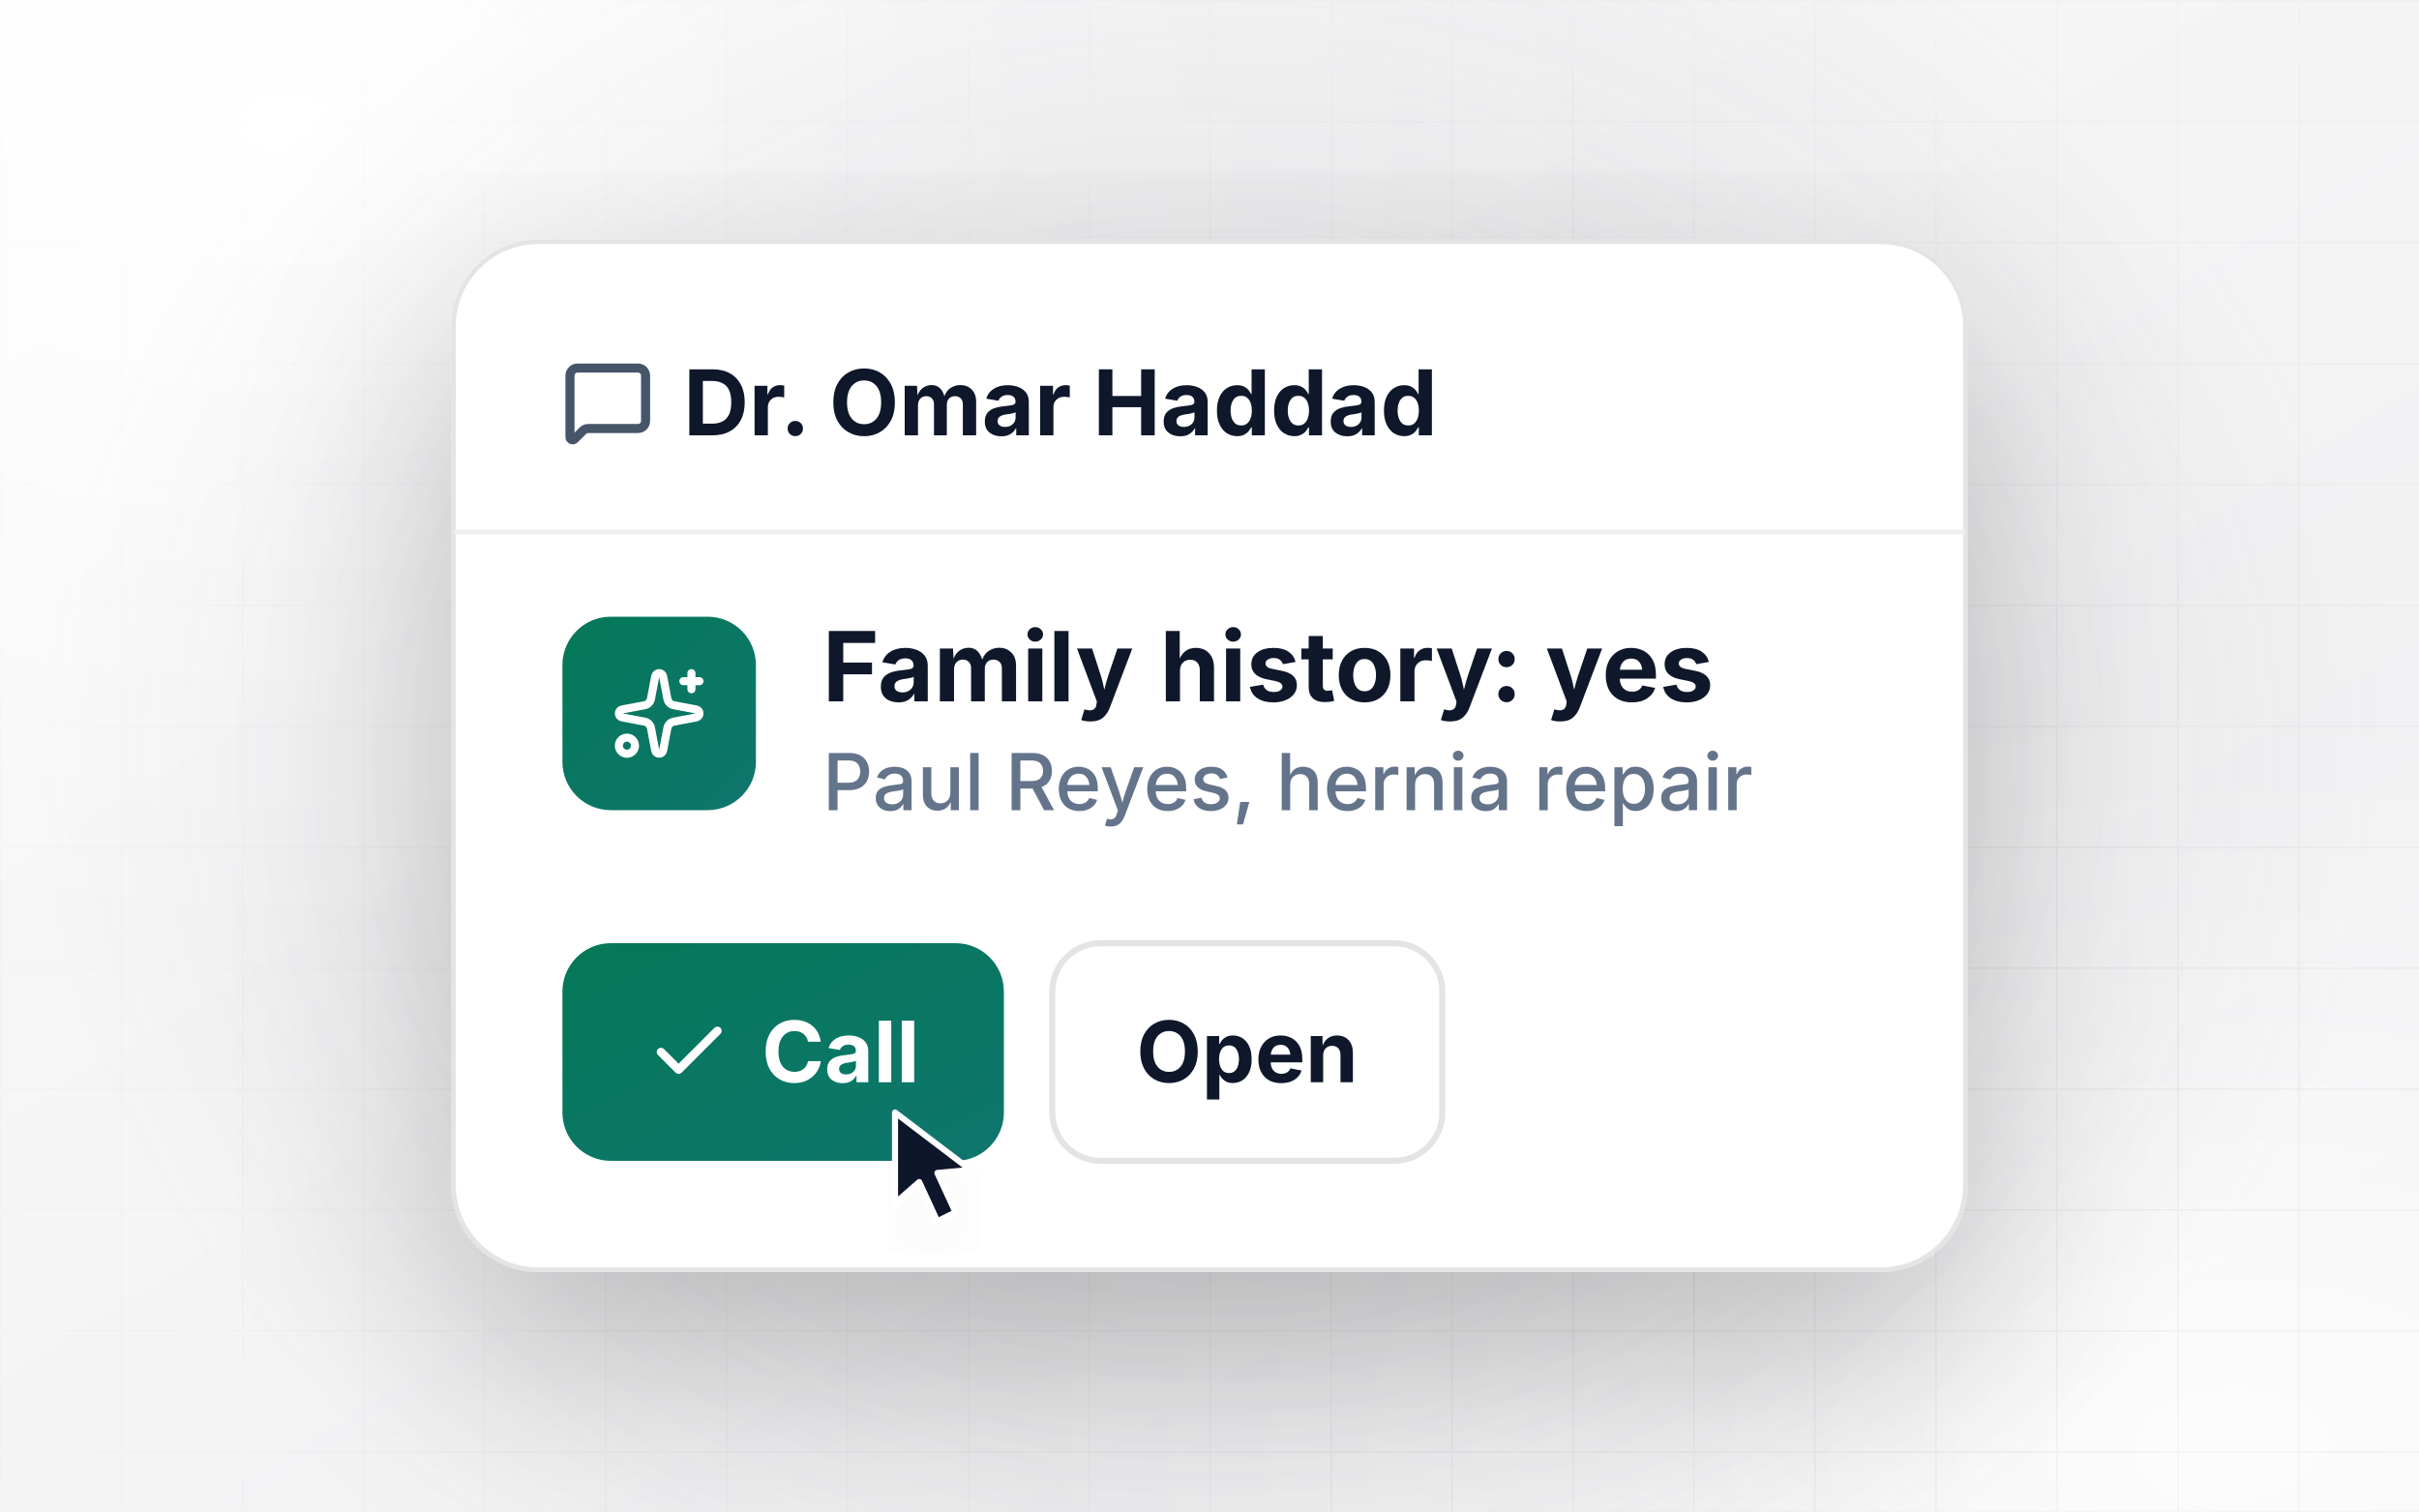
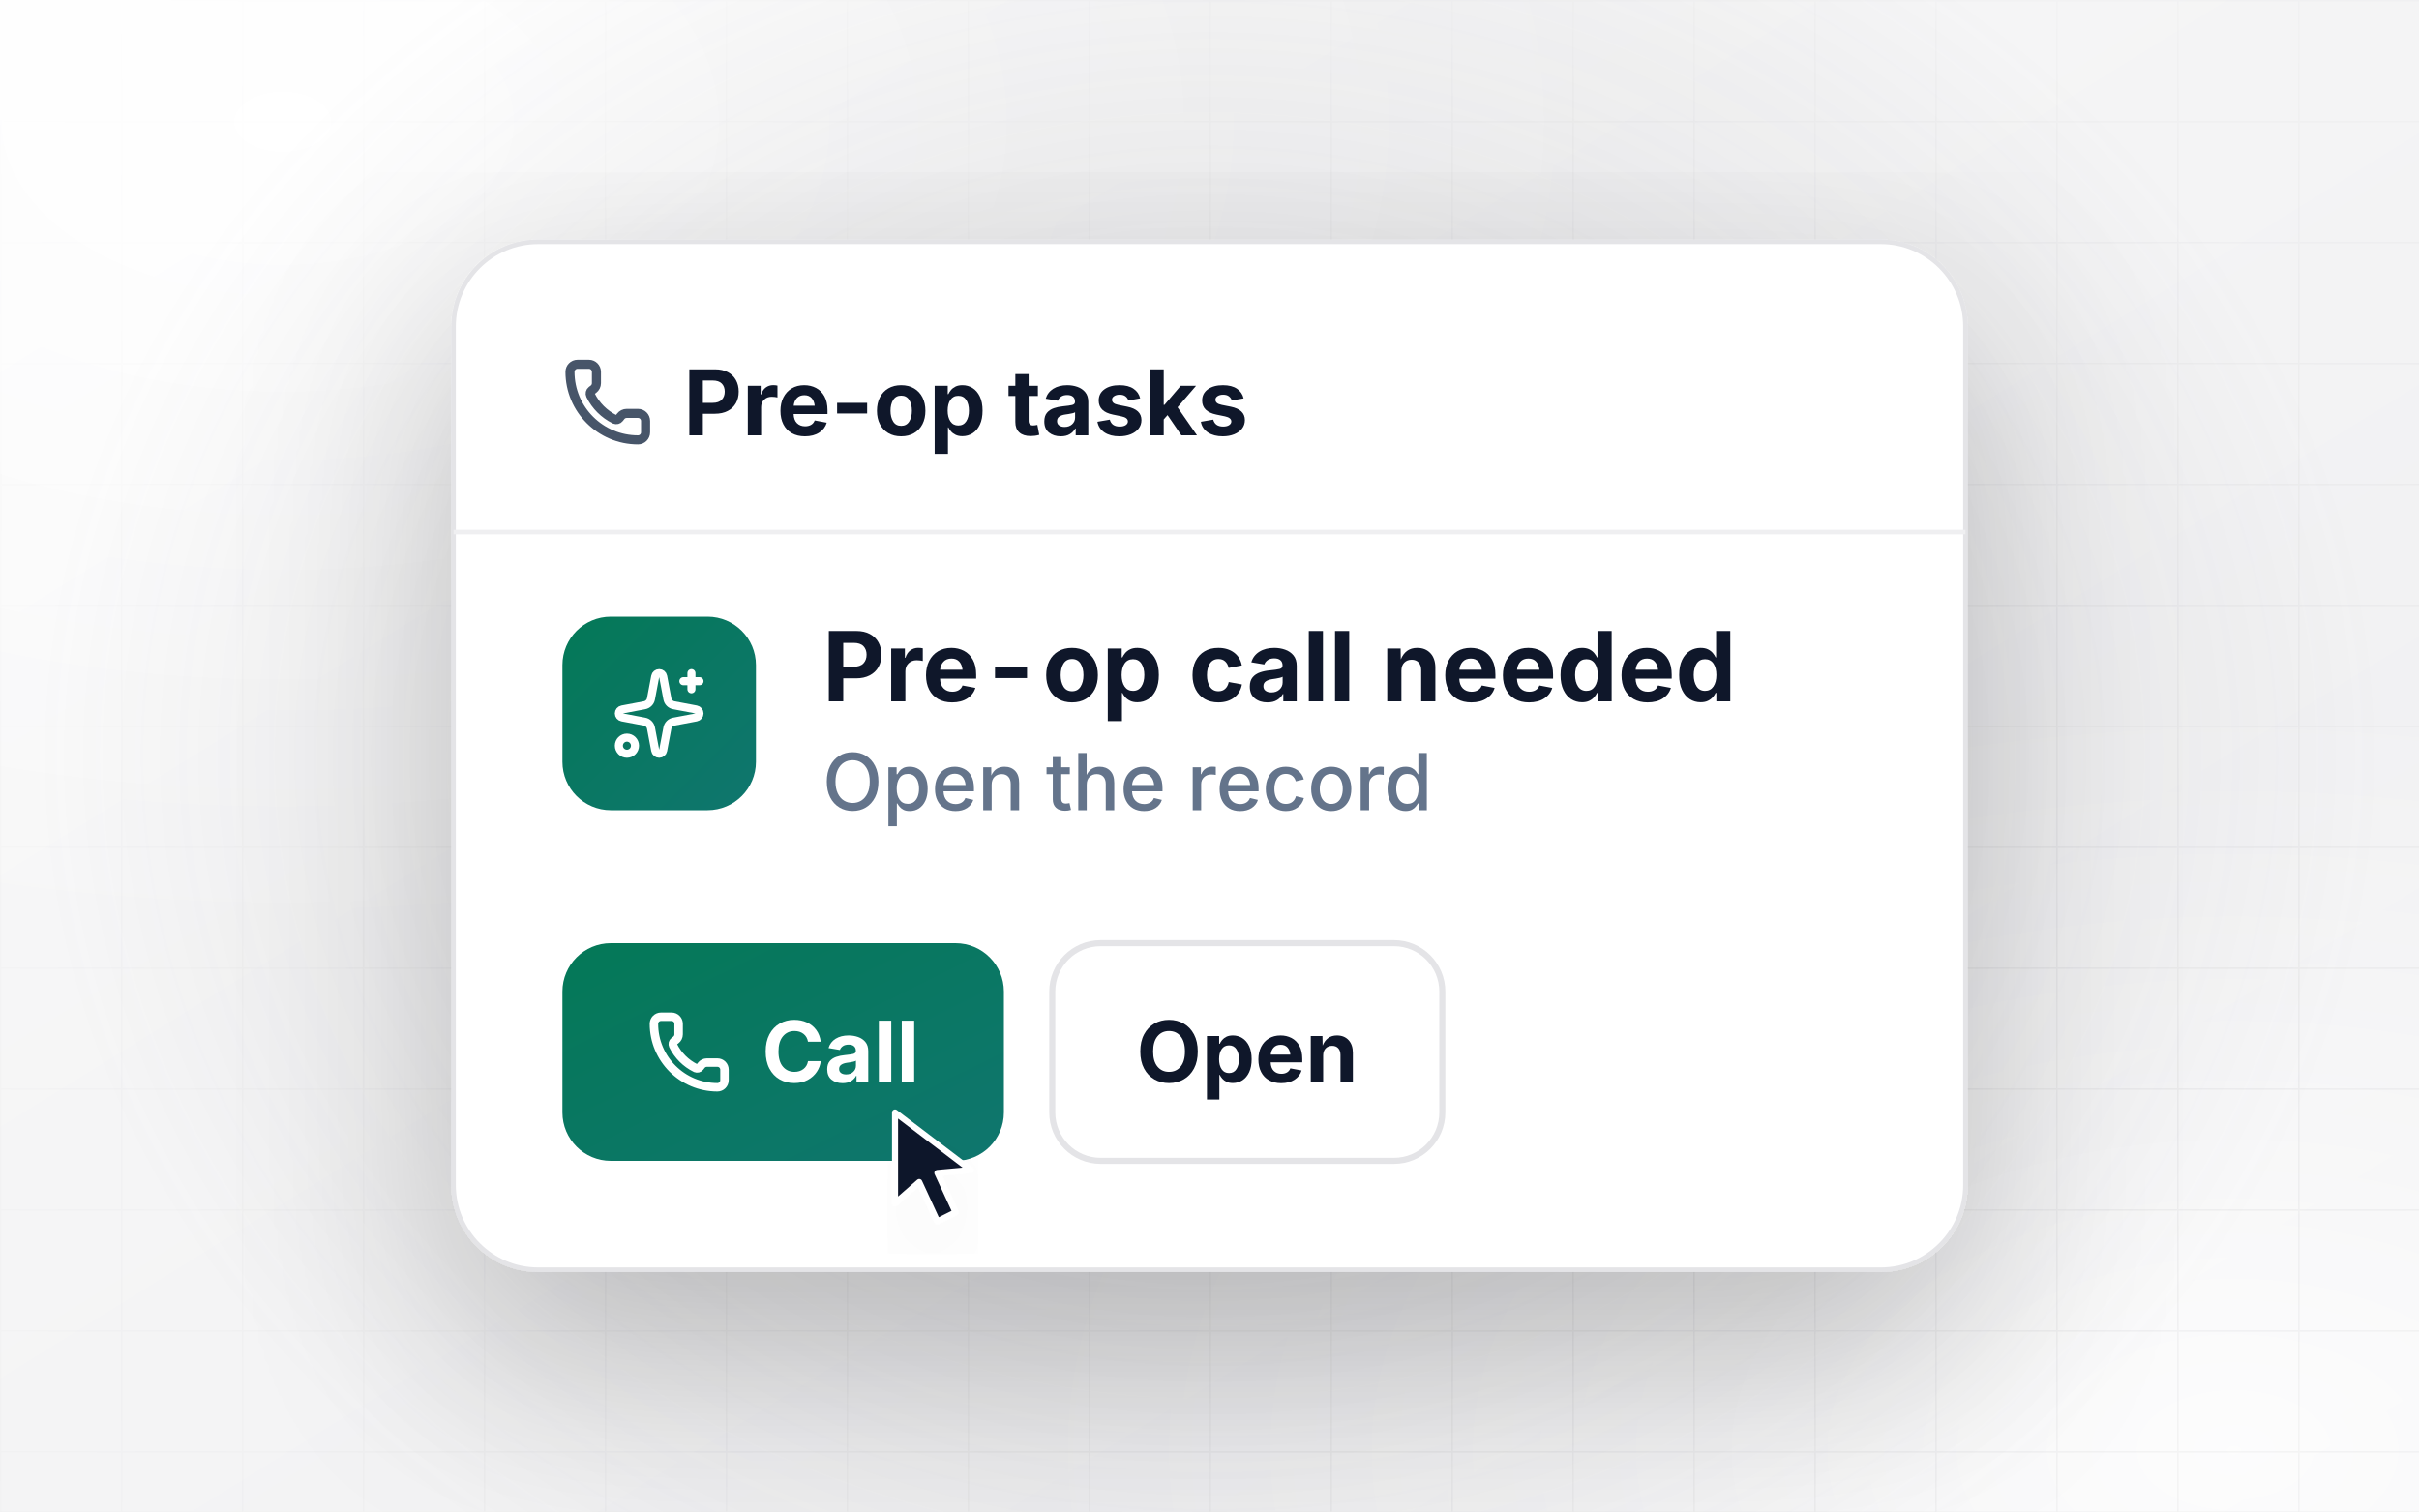
<svg xmlns="http://www.w3.org/2000/svg" xmlns:xlink="http://www.w3.org/1999/xlink" viewBox="0 0 800 500" width="800" height="500" role="img">
  <defs>
    <linearGradient id="bg" x1="0" y1="0" x2="1" y2="1">
      <stop offset="0" stop-color="#FAFAFA" />
      <stop offset="1" stop-color="#EEEEF0" />
    </linearGradient>
    <radialGradient id="glowA" cx="0.12" cy="0.08" r="0.55">
      <stop offset="0" stop-color="#FFFFFF" stop-opacity="0.95" />
      <stop offset="1" stop-color="#FFFFFF" stop-opacity="0" />
    </radialGradient>
    <radialGradient id="glowB" cx="0.92" cy="0.96" r="0.5">
      <stop offset="0" stop-color="#FFFFFF" stop-opacity="0.85" />
      <stop offset="1" stop-color="#FFFFFF" stop-opacity="0" />
    </radialGradient>
    <linearGradient id="gAcc" x1="0" y1="0" x2="1" y2="1">
      <stop offset="0" stop-color="#047857" />
      <stop offset="1" stop-color="#0F766E" />
    </linearGradient>
    <linearGradient id="gStroke" x1="0" y1="0" x2="1" y2="0">
      <stop offset="0" stop-color="#6EE7B7" />
      <stop offset="1" stop-color="#5EEAD4" />
    </linearGradient>
    <pattern id="grid" width="40" height="40" patternUnits="userSpaceOnUse">
      <path d="M40 0H0V40" fill="none" stroke="#52525B" stroke-opacity="0.07" stroke-width="1" />
    </pattern>
    <radialGradient id="fade" cx="0.5" cy="0.45" r="0.65">
      <stop offset="0" stop-color="#fff" stop-opacity="1" />
      <stop offset="1" stop-color="#fff" stop-opacity="0" />
    </radialGradient>
    <mask id="gridMask">
      <rect width="1200" height="800" fill="url(#fade)" />
    </mask>
    <filter id="e1" x="-10%" y="-10%" width="120%" height="140%">
      <feDropShadow dx="0" dy="1" stdDeviation="1.2" flood-color="#0F172A" flood-opacity="0.07" />
      <feDropShadow dx="0" dy="12" stdDeviation="18" flood-color="#18181B" flood-opacity="0.08" />
    </filter>
    <filter id="e2" x="-15%" y="-15%" width="130%" height="160%">
      <feDropShadow dx="0" dy="2" stdDeviation="3" flood-color="#0F172A" flood-opacity="0.10" />
      <feDropShadow dx="0" dy="28" stdDeviation="34" flood-color="#18181B" flood-opacity="0.20" />
    </filter>
    <radialGradient id="spot" cx="0.5" cy="0.5" r="0.5">
      <stop offset="0" stop-color="#71717A" stop-opacity="0.24" />
      <stop offset="1" stop-color="#71717A" stop-opacity="0" />
    </radialGradient>
-     <path id="g700_D" d="M659 0H135V1490H664Q888 1490 1049.5 1400.5Q1211 1311 1298.0 1144.5Q1385 978 1385 746Q1385 513 1298.0 346.0Q1211 179 1048.0 89.5Q885 0 659 0ZM440 263H644Q859 263 970.0 379.0Q1081 495 1081 746Q1081 996 970.5 1111.5Q860 1227 646 1227H440Z" />
+     <path id="g700_P" d="M135 0V1490H716Q886 1490 1005.0 1425.5Q1124 1361 1186.5 1247.5Q1249 1134 1249 987Q1249 839 1185.5 726.5Q1122 614 1001.0 550.5Q880 487 709 487H440V0ZM440 733H660Q800 733 867.0 804.0Q934 875 934 987Q934 1100 867.0 1169.0Q800 1238 659 1238H440Z" />
    <path id="g700_r" d="M128 0V1118H418V923H430Q461 1026 533.5 1079.5Q606 1133 700 1133Q751 1133 797 1123V855Q777 861 738.5 865.5Q700 870 667 870Q563 870 495.5 805.0Q428 740 428 636V0Z" />
-     <path id="g700_period" d="M342 -19Q269 -19 219.0 30.5Q169 80 169 153Q169 226 219.0 275.5Q269 325 342 325Q415 325 465.0 275.5Q515 226 515 153Q515 80 465.0 30.5Q415 -19 342 -19Z" />
-     <path id="g700_O" d="M789 -20Q592 -20 434.5 70.0Q277 160 185.5 331.0Q94 502 94 744Q94 987 185.5 1158.5Q277 1330 434.5 1420.0Q592 1510 789 1510Q987 1510 1144.0 1420.0Q1301 1330 1392.5 1158.5Q1484 987 1484 744Q1484 501 1392.5 330.5Q1301 160 1144.0 70.0Q987 -20 789 -20ZM789 251Q963 251 1068.5 377.5Q1174 504 1174 744Q1174 985 1068.5 1112.0Q963 1239 789 1239Q616 1239 510.0 1111.5Q404 984 404 744Q404 505 510.0 378.0Q616 251 789 251Z" />
-     <path id="g700_m" d="M128 0V1118H406L418 901Q463 1023 550.0 1079.0Q637 1135 737 1135Q949 1135 1025 884Q1072 1013 1170.5 1074.0Q1269 1135 1384 1135Q1538 1135 1639.5 1035.5Q1741 936 1741 754V0H1441V697Q1441 791 1389.5 837.5Q1338 884 1263 884Q1178 884 1128.5 830.0Q1079 776 1079 688V0H789V705Q789 787 740.5 835.5Q692 884 615 884Q536 884 482.0 830.5Q428 777 428 676V0Z" />
+     <path id="g700_e" d="M633 -22Q462 -22 338.0 48.0Q214 118 147.5 247.0Q81 376 81 553Q81 726 147.5 856.0Q214 986 334.5 1059.0Q455 1132 618 1132Q764 1132 883.0 1070.0Q1002 1008 1072.5 882.0Q1143 756 1143 565V481H378Q383 344 454.0 274.0Q525 204 638 204Q717 204 773.5 237.5Q830 271 854 336L1126 285Q1085 146 956.5 62.0Q828 -22 633 -22ZM380 669H854Q843 778 784.0 842.0Q725 906 621 906Q513 906 451.0 839.5Q389 773 380 669Z" />
+     <path id="g700_hyphen" d="M818 733V493H140V733Z" />
+     <path id="g700_o" d="M628 -22Q460 -22 337.0 50.5Q214 123 147.5 252.5Q81 382 81 554Q81 727 147.5 857.0Q214 987 337.0 1059.5Q460 1132 628 1132Q796 1132 919.0 1059.5Q1042 987 1108.5 857.0Q1175 727 1175 554Q1175 382 1108.5 252.5Q1042 123 919.0 50.5Q796 -22 628 -22ZM628 214Q748 214 809.0 311.0Q870 408 870 555Q870 703 809.0 799.5Q748 896 628 896Q508 896 447.5 799.5Q387 703 387 555Q387 408 447.5 311.0Q508 214 628 214Z" />
+     <path id="g700_p" d="M128 -418V1118H423V930H437Q457 974 495.5 1021.0Q534 1068 597.5 1100.0Q661 1132 756 1132Q880 1132 983.0 1068.0Q1086 1004 1147.5 876.0Q1209 748 1209 557Q1209 371 1149.0 242.5Q1089 114 986.0 47.5Q883 -19 754 -19Q663 -19 600.0 12.0Q537 43 497.5 88.5Q458 134 437 179H428V-418ZM662 222Q779 222 840.5 316.0Q902 410 902 558Q902 705 841.0 798.5Q780 892 662 892Q546 892 483.5 801.0Q421 710 421 558Q421 406 484.0 314.0Q547 222 662 222Z" />
+     <path id="g700_t" d="M683 1118V889H474V327Q474 223 576 223Q593 223 623.5 227.5Q654 232 671 236L714 11Q664 -4 614.5 -10.0Q565 -16 520 -16Q352 -16 263.0 65.5Q174 147 174 301V889H20V1118H174V1384H474V1118Z" />
    <path id="g700_a" d="M440 -22Q280 -22 174.0 62.5Q68 147 68 313Q68 438 128.0 509.0Q188 580 284.0 613.0Q380 646 490 656Q634 670 697.5 685.5Q761 701 761 756V761Q761 832 715.5 871.0Q670 910 586 910Q499 910 446.0 872.5Q393 835 375 781L100 827Q143 972 271.5 1052.0Q400 1132 587 1132Q707 1132 815.5 1094.0Q924 1056 992.5 972.5Q1061 889 1061 753V0H777V155H767Q726 77 645.0 27.5Q564 -22 440 -22ZM525 189Q630 189 696.5 250.0Q763 311 763 400V521Q745 508 704.5 498.5Q664 489 619.0 481.5Q574 474 541 470Q458 458 407.0 423.0Q356 388 356 321Q356 256 403.5 222.5Q451 189 525 189Z" />
-     <path id="g700_H" d="M135 0V1490H440V888H1089V1490H1395V0H1089V635H440V0Z" />
+     <path id="g700_s" d="M572 -22Q370 -22 238.5 64.0Q107 150 78 306L357 354Q400 198 581 198Q667 198 716.5 230.5Q766 263 766 313Q766 398 622 428L429 468Q107 534 107 785Q107 946 236.0 1039.0Q365 1132 577 1132Q776 1132 894.0 1051.0Q1012 970 1043 834L777 787Q759 844 711.0 880.5Q663 917 581 917Q507 917 457.0 885.5Q407 854 407 804Q407 762 439.5 732.5Q472 703 551 687L752 647Q1072 582 1072 345Q1072 235 1008.0 152.5Q944 70 831.0 24.0Q718 -22 572 -22Z" />
+     <path id="g700_k" d="M128 0V1490H428V688H445L811 1118H1158L740 633L1179 0H826L514 456L428 359V0Z" />
+     <path id="g700_hyphen_tf" d="M999 733V493H321V733Z" />
+     <path id="g700_c" d="M628 -22Q459 -22 336.5 50.5Q214 123 147.5 252.5Q81 382 81 554Q81 727 147.5 857.0Q214 987 336.5 1059.5Q459 1132 628 1132Q827 1132 960.0 1032.5Q1093 933 1125 760L846 708Q827 795 772.5 845.5Q718 896 631 896Q511 896 449.0 801.5Q387 707 387 555Q387 405 449.0 309.5Q511 214 631 214Q718 214 774.0 266.5Q830 319 848 409L1127 358Q1095 181 962.0 79.5Q829 -22 628 -22Z" />
+     <path id="g700_l" d="M428 1490V0H128V1490Z" />
+     <path id="g700_n" d="M428 647V0H128V1118H411L415 887Q462 1004 548.0 1068.0Q634 1132 763 1132Q937 1132 1042.0 1020.0Q1147 908 1147 711V0H847V659Q847 763 793.5 822.0Q740 881 645 881Q549 881 488.5 819.5Q428 758 428 647Z" />
    <path id="g700_d" d="M537 -19Q408 -19 305.0 47.5Q202 114 141.5 242.5Q81 371 81 557Q81 748 143.0 876.0Q205 1004 308.0 1068.0Q411 1132 535 1132Q630 1132 693.0 1100.0Q756 1068 794.5 1021.0Q833 974 853 930H863V1490H1163V0H868V179H853Q832 134 793.0 88.5Q754 43 691.0 12.0Q628 -19 537 -19ZM629 222Q743 222 806.0 314.0Q869 406 869 558Q869 710 806.5 801.0Q744 892 629 892Q511 892 450.0 798.5Q389 705 389 558Q389 410 450.5 316.0Q512 222 629 222Z" />
-     <path id="g700_F" d="M135 0V1490H1115V1237H440V821H1049V572H440V0Z" />
-     <path id="g700_i" d="M128 0V1118H428V0ZM278 1264Q210 1264 162.0 1309.0Q114 1354 114 1418Q114 1482 162.0 1527.0Q210 1572 278 1572Q346 1572 394.5 1527.0Q443 1482 443 1418Q443 1354 394.5 1309.0Q346 1264 278 1264Z" />
-     <path id="g700_l" d="M428 1490V0H128V1490Z" />
-     <path id="g700_y" d="M120 -396 189 -170 226 -179Q317 -204 375.0 -175.5Q433 -147 443 -63L451 -3L31 1118H350L538 538Q561 465 577.0 392.5Q593 320 609 246Q627 321 646.5 393.5Q666 466 690 538L886 1118H1201L726 -132Q675 -267 579.5 -346.5Q484 -426 316 -426Q256 -426 204.0 -417.5Q152 -409 120 -396Z" />
-     <path id="g700_h" d="M428 647V0H128V1490H422V904Q471 1013 555.0 1072.5Q639 1132 763 1132Q937 1132 1042.5 1020.0Q1148 908 1148 711V0H847V659Q847 763 793.5 822.0Q740 881 645 881Q549 881 488.5 819.5Q428 758 428 647Z" />
-     <path id="g700_s" d="M572 -22Q370 -22 238.5 64.0Q107 150 78 306L357 354Q400 198 581 198Q667 198 716.5 230.5Q766 263 766 313Q766 398 622 428L429 468Q107 534 107 785Q107 946 236.0 1039.0Q365 1132 577 1132Q776 1132 894.0 1051.0Q1012 970 1043 834L777 787Q759 844 711.0 880.5Q663 917 581 917Q507 917 457.0 885.5Q407 854 407 804Q407 762 439.5 732.5Q472 703 551 687L752 647Q1072 582 1072 345Q1072 235 1008.0 152.5Q944 70 831.0 24.0Q718 -22 572 -22Z" />
-     <path id="g700_t" d="M683 1118V889H474V327Q474 223 576 223Q593 223 623.5 227.5Q654 232 671 236L714 11Q664 -4 614.5 -10.0Q565 -16 520 -16Q352 -16 263.0 65.5Q174 147 174 301V889H20V1118H174V1384H474V1118Z" />
-     <path id="g700_o" d="M628 -22Q460 -22 337.0 50.5Q214 123 147.5 252.5Q81 382 81 554Q81 727 147.5 857.0Q214 987 337.0 1059.5Q460 1132 628 1132Q796 1132 919.0 1059.5Q1042 987 1108.5 857.0Q1175 727 1175 554Q1175 382 1108.5 252.5Q1042 123 919.0 50.5Q796 -22 628 -22ZM628 214Q748 214 809.0 311.0Q870 408 870 555Q870 703 809.0 799.5Q748 896 628 896Q508 896 447.5 799.5Q387 703 387 555Q387 408 447.5 311.0Q508 214 628 214Z" />
-     <path id="g700_colon_tf" d="M277 -19Q204 -19 154.0 30.5Q104 80 104 153Q104 226 154.0 275.5Q204 325 277 325Q350 325 400.0 275.5Q450 226 450 153Q450 80 400.0 30.5Q350 -19 277 -19ZM277 723Q204 723 154.0 772.5Q104 822 104 895Q104 968 154.0 1017.5Q204 1067 277 1067Q350 1067 400.0 1017.5Q450 968 450 895Q450 822 400.0 772.5Q350 723 277 723Z" />
-     <path id="g700_e" d="M633 -22Q462 -22 338.0 48.0Q214 118 147.5 247.0Q81 376 81 553Q81 726 147.5 856.0Q214 986 334.5 1059.0Q455 1132 618 1132Q764 1132 883.0 1070.0Q1002 1008 1072.5 882.0Q1143 756 1143 565V481H378Q383 344 454.0 274.0Q525 204 638 204Q717 204 773.5 237.5Q830 271 854 336L1126 285Q1085 146 956.5 62.0Q828 -22 633 -22ZM380 669H854Q843 778 784.0 842.0Q725 906 621 906Q513 906 451.0 839.5Q389 773 380 669Z" />
-     <path id="g500_P" d="M165 0V1490H699Q871 1490 986.0 1426.5Q1101 1363 1158.0 1253.5Q1215 1144 1215 1006Q1215 868 1157.5 758.5Q1100 649 985.0 585.5Q870 522 697 522H393V0ZM393 715H675Q839 715 911.5 797.5Q984 880 984 1006Q984 1132 911.5 1213.5Q839 1295 673 1295H393Z" />
-     <path id="g500_a" d="M461 -25Q354 -25 268.5 14.5Q183 54 133.0 130.0Q83 206 83 316Q83 411 120.0 472.5Q157 534 219.0 569.5Q281 605 357.5 623.0Q434 641 513 650Q661 667 728.0 679.5Q795 692 795 751V757Q795 850 740.5 901.5Q686 953 581 953Q471 953 408.0 905.0Q345 857 322 800L115 854Q153 954 224.0 1015.0Q295 1076 386.5 1104.0Q478 1132 578 1132Q645 1132 721.0 1116.0Q797 1100 864.0 1058.5Q931 1017 973.0 940.0Q1015 863 1015 742V0H802V153H791Q758 87 677.5 31.0Q597 -25 461 -25ZM510 152Q599 152 663.0 187.5Q727 223 761.5 280.0Q796 337 796 403V546Q780 530 727.5 518.5Q675 507 617.0 499.0Q559 491 525 487Q432 474 365.5 436.5Q299 399 299 313Q299 233 358.5 192.5Q418 152 510 152Z" />
-     <path id="g500_u" d="M529 -14Q358 -14 253.0 93.5Q148 201 148 408V1118H368V435Q368 314 431.5 246.0Q495 178 604 178Q716 178 790.0 250.5Q864 323 864 456V1118H1085V0H874L873 217Q820 95 732.5 40.5Q645 -14 529 -14Z" />
-     <path id="g500_l" d="M368 1490V0H148V1490Z" />
-     <path id="g500_R" d="M165 0V1490H699Q871 1490 986.0 1430.0Q1101 1370 1158.0 1264.5Q1215 1159 1215 1022Q1215 872 1147.0 762.5Q1079 653 943 602L1271 0H1012L710 563Q704 563 697 563H393V0ZM393 758H675Q839 758 911.5 827.5Q984 897 984 1022Q984 1148 911.0 1221.5Q838 1295 673 1295H393Z" />
+     <path id="g500_O" d="M786 -20Q593 -20 440.5 72.0Q288 164 200.5 335.0Q113 506 113 744Q113 983 200.5 1154.5Q288 1326 440.5 1418.0Q593 1510 786 1510Q979 1510 1130.5 1418.0Q1282 1326 1369.5 1154.5Q1457 983 1457 744Q1457 506 1369.5 334.5Q1282 163 1130.5 71.5Q979 -20 786 -20ZM786 188Q913 188 1013.5 252.0Q1114 316 1172.5 440.0Q1231 564 1231 744Q1231 925 1172.5 1049.5Q1114 1174 1013.5 1238.0Q913 1302 786 1302Q658 1302 557.0 1238.0Q456 1174 397.5 1049.5Q339 925 339 744Q339 564 397.5 440.0Q456 316 557.0 252.0Q658 188 786 188Z" />
+     <path id="g500_p" d="M148 -418V1118H362V936H380Q399 970 434.5 1016.5Q470 1063 534.0 1097.5Q598 1132 703 1132Q837 1132 942.5 1064.0Q1048 996 1109.0 867.0Q1170 738 1170 556Q1170 376 1110.0 246.0Q1050 116 944.5 47.0Q839 -22 703 -22Q601 -22 537.0 12.5Q473 47 436.5 93.0Q400 139 380 175H368V-418ZM654 165Q750 165 814.5 217.0Q879 269 912.0 358.0Q945 447 945 558Q945 668 912.5 755.5Q880 843 815.5 894.0Q751 945 654 945Q512 945 438.0 838.5Q364 732 364 558Q364 383 439.0 274.0Q514 165 654 165Z" />
    <path id="g500_e" d="M630 -23Q465 -23 345.0 48.0Q225 119 160.5 248.0Q96 377 96 551Q96 723 159.5 854.0Q223 985 339.0 1058.5Q455 1132 611 1132Q738 1132 852.5 1075.5Q967 1019 1038.5 895.5Q1110 772 1110 570V492H317Q323 330 409.0 244.5Q495 159 632 159Q724 159 790.5 199.0Q857 239 886 317L1093 268Q1053 137 931.0 57.0Q809 -23 630 -23ZM318 656H892Q880 788 809.5 869.0Q739 950 612 950Q480 950 403.5 863.5Q327 777 318 656Z" />
-     <path id="g500_y" d="M133 -402 187 -223 212 -229Q297 -252 356.5 -223.5Q416 -195 447 -87L471 -5L46 1118H284L505 483Q530 409 549.0 337.0Q568 265 586 193Q605 265 625.0 337.5Q645 410 671 483L896 1118H1132L646 -155Q595 -289 508.5 -357.5Q422 -426 287 -426Q235 -426 194.5 -418.5Q154 -411 133 -402Z" />
-     <path id="g500_s" d="M549 -23Q367 -23 247.5 55.5Q128 134 98 283L305 326Q350 155 551 155Q658 155 720.5 199.5Q783 244 783 306Q783 412 626 447L438 490Q130 559 130 799Q130 899 185.5 974.0Q241 1049 338.5 1090.5Q436 1132 563 1132Q744 1132 847.0 1054.5Q950 977 986 853L789 810Q768 869 716.0 913.5Q664 958 565 958Q474 958 413.0 917.0Q352 876 352 813Q352 757 392.5 722.5Q433 688 525 667L705 627Q1010 558 1010 325Q1010 223 951.5 144.5Q893 66 789.0 21.5Q685 -23 549 -23Z" />
-     <path id="g500_comma" d="M125 -371 213 214H450L285 -371Z" />
+     <path id="g500_n" d="M368 662V0H148V1118H358L359 903Q411 1021 498.5 1076.5Q586 1132 704 1132Q875 1132 979.5 1024.5Q1084 917 1084 710V0H864V683Q864 804 801.0 872.0Q738 940 628 940Q516 940 442.0 867.5Q368 795 368 662Z" />
+     <path id="g500_t" d="M626 1118V939H403V302Q403 235 431.5 203.5Q460 172 525 172Q543 172 570.5 176.0Q598 180 618 184L657 8Q622 -4 581.5 -9.5Q541 -15 503 -15Q351 -15 267.0 63.5Q183 142 183 284V939H20V1118H183V1384H403V1118Z" />
    <path id="g500_h" d="M368 662V0H148V1490H366V917Q419 1028 504.0 1080.0Q589 1132 704 1132Q875 1132 980.0 1024.5Q1085 917 1085 710V0H864V683Q864 804 801.0 872.0Q738 940 628 940Q516 940 442.0 867.5Q368 795 368 662Z" />
    <path id="g500_r" d="M148 0V1118H361V938H373Q403 1029 480.5 1081.5Q558 1134 656 1134Q677 1134 704.5 1132.0Q732 1130 749 1128V918Q737 921 703.0 925.5Q669 930 634 930Q519 930 443.5 859.5Q368 789 368 679V0Z" />
-     <path id="g500_n" d="M368 662V0H148V1118H358L359 903Q411 1021 498.5 1076.5Q586 1132 704 1132Q875 1132 979.5 1024.5Q1084 917 1084 710V0H864V683Q864 804 801.0 872.0Q738 940 628 940Q516 940 442.0 867.5Q368 795 368 662Z" />
-     <path id="g500_i" d="M148 0V1118H368V0ZM259 1289Q202 1289 161.5 1327.0Q121 1365 121 1419Q121 1474 161.5 1512.0Q202 1550 259 1550Q316 1550 357.0 1512.0Q398 1474 398 1419Q398 1365 357.0 1327.0Q316 1289 259 1289Z" />
-     <path id="g500_p" d="M148 -418V1118H362V936H380Q399 970 434.5 1016.5Q470 1063 534.0 1097.5Q598 1132 703 1132Q837 1132 942.5 1064.0Q1048 996 1109.0 867.0Q1170 738 1170 556Q1170 376 1110.0 246.0Q1050 116 944.5 47.0Q839 -22 703 -22Q601 -22 537.0 12.5Q473 47 436.5 93.0Q400 139 380 175H368V-418ZM654 165Q750 165 814.5 217.0Q879 269 912.0 358.0Q945 447 945 558Q945 668 912.5 755.5Q880 843 815.5 894.0Q751 945 654 945Q512 945 438.0 838.5Q364 732 364 558Q364 383 439.0 274.0Q514 165 654 165Z" />
+     <path id="g500_c" d="M618 -23Q460 -23 343.0 49.0Q226 121 161.0 250.5Q96 380 96 553Q96 727 161.0 857.5Q226 988 343.0 1060.0Q460 1132 618 1132Q792 1132 918.5 1044.5Q1045 957 1086 802L877 752Q854 839 787.5 892.5Q721 946 619 946Q518 946 451.5 893.0Q385 840 352.5 750.5Q320 661 320 553Q320 446 352.5 357.5Q385 269 451.5 216.0Q518 163 619 163Q723 163 791.0 218.5Q859 274 881 365L1089 315Q1048 157 921.0 67.0Q794 -23 618 -23Z" />
+     <path id="g500_o" d="M618 -23Q461 -23 343.5 49.0Q226 121 161.0 250.5Q96 380 96 553Q96 727 161.0 857.5Q226 988 343.5 1060.0Q461 1132 618 1132Q776 1132 893.5 1060.0Q1011 988 1076.0 857.5Q1141 727 1141 553Q1141 380 1076.0 250.5Q1011 121 893.5 49.0Q776 -23 618 -23ZM618 163Q720 163 786.5 216.5Q853 270 885.5 358.5Q918 447 918 553Q918 660 885.5 749.5Q853 839 786.5 892.5Q720 946 618 946Q517 946 451.0 892.5Q385 839 352.5 749.5Q320 660 320 553Q320 447 352.5 358.5Q385 270 451.0 216.5Q517 163 618 163Z" />
+     <path id="g500_d" d="M564 -22Q428 -22 322.5 47.0Q217 116 156.5 246.0Q96 376 96 556Q96 738 157.0 867.0Q218 996 323.5 1064.0Q429 1132 564 1132Q668 1132 732.0 1097.5Q796 1063 831.5 1016.5Q867 970 886 936H898V1490H1118V0H904V175H886Q866 139 829.5 93.0Q793 47 729.0 12.5Q665 -22 564 -22ZM612 165Q752 165 827.0 274.0Q902 383 902 558Q902 732 828.0 838.5Q754 945 612 945Q515 945 450.5 894.0Q386 843 353.5 755.5Q321 668 321 558Q321 447 354.0 358.0Q387 269 452.0 217.0Q517 165 612 165Z" />
    <path id="g700_C" d="M786 -20Q587 -20 431.0 70.0Q275 160 184.5 331.0Q94 502 94 744Q94 987 185.0 1158.5Q276 1330 433.0 1420.0Q590 1510 786 1510Q955 1510 1092.0 1447.5Q1229 1385 1317.0 1266.5Q1405 1148 1427 981H1118Q1097 1102 1008.5 1170.5Q920 1239 792 1239Q618 1239 511.0 1110.0Q404 981 404 744Q404 502 511.5 376.5Q619 251 791 251Q918 251 1007.5 319.5Q1097 388 1119 510H1428Q1411 371 1330.0 250.5Q1249 130 1111.5 55.0Q974 -20 786 -20Z" />
-     <path id="g700_p" d="M128 -418V1118H423V930H437Q457 974 495.5 1021.0Q534 1068 597.5 1100.0Q661 1132 756 1132Q880 1132 983.0 1068.0Q1086 1004 1147.5 876.0Q1209 748 1209 557Q1209 371 1149.0 242.5Q1089 114 986.0 47.5Q883 -19 754 -19Q663 -19 600.0 12.0Q537 43 497.5 88.5Q458 134 437 179H428V-418ZM662 222Q779 222 840.5 316.0Q902 410 902 558Q902 705 841.0 798.5Q780 892 662 892Q546 892 483.5 801.0Q421 710 421 558Q421 406 484.0 314.0Q547 222 662 222Z" />
-     <path id="g700_n" d="M428 647V0H128V1118H411L415 887Q462 1004 548.0 1068.0Q634 1132 763 1132Q937 1132 1042.0 1020.0Q1147 908 1147 711V0H847V659Q847 763 793.5 822.0Q740 881 645 881Q549 881 488.5 819.5Q428 758 428 647Z" />
+     <path id="g700_O" d="M789 -20Q592 -20 434.5 70.0Q277 160 185.5 331.0Q94 502 94 744Q94 987 185.5 1158.5Q277 1330 434.5 1420.0Q592 1510 789 1510Q987 1510 1144.0 1420.0Q1301 1330 1392.5 1158.5Q1484 987 1484 744Q1484 501 1392.5 330.5Q1301 160 1144.0 70.0Q987 -20 789 -20ZM789 251Q963 251 1068.5 377.5Q1174 504 1174 744Q1174 985 1068.5 1112.0Q963 1239 789 1239Q616 1239 510.0 1111.5Q404 984 404 744Q404 505 510.0 378.0Q616 251 789 251Z" />
  </defs>
  <style>
.pulse{transform-box:fill-box;transform-origin:center;animation:pulse 2.4s cubic-bezier(.2,.7,.3,1) infinite}
@keyframes pulse{0%{transform:scale(1);opacity:.30}75%{transform:scale(2.1);opacity:0}100%{transform:scale(2.1);opacity:0}}
.caret{animation:blink 1.1s steps(1) infinite}
@keyframes blink{0%,55%{opacity:1}56%,100%{opacity:0}}
.press{transform-box:fill-box;transform-origin:0 0;animation:press 3.2s ease-in-out infinite}
@keyframes press{0%,58%,100%{transform:translate(0,0) scale(1)}66%{transform:translate(1.5px,2px) scale(.9)}74%{transform:translate(0,0) scale(1)}}
.ripple{transform-box:fill-box;transform-origin:center;opacity:0;animation:ripple 3.2s ease-out infinite}
@keyframes ripple{0%,62%{opacity:0;transform:scale(.4)}68%{opacity:.5}100%{opacity:0;transform:scale(2.4)}}
.sweep{animation:sweep 4.8s cubic-bezier(.45,0,.2,1) infinite}
@keyframes sweep{0%{transform:translateY(-470px);opacity:0}8%{opacity:1}72%{transform:translateY(0);opacity:1}100%{transform:translateY(0);opacity:1}}
.ring{transform-box:fill-box;transform-origin:50% 12%;animation:ring 4s ease-in-out infinite}
@keyframes ring{0%,70%,100%{transform:rotate(0)}74%{transform:rotate(14deg)}78%{transform:rotate(-12deg)}82%{transform:rotate(8deg)}86%{transform:rotate(-4deg)}90%{transform:rotate(0)}}
.glow{animation:glow 2.6s ease-in-out infinite}
@keyframes glow{0%,100%{opacity:1}50%{opacity:.45}}
.float{animation:float 6s ease-in-out infinite}
@keyframes float{0%,100%{transform:translateY(0)}50%{transform:translateY(-6px)}}
@media (prefers-reduced-motion: reduce){*{animation:none!important}}
</style>
  <rect width="800" height="500" fill="url(#bg)" />
  <rect width="800" height="500" fill="url(#glowA)" />
  <rect width="800" height="500" fill="url(#glowB)" />
  <rect width="800" height="500" fill="url(#grid)" mask="url(#gridMask)" />
  <ellipse cx="400.0" cy="250.0" rx="390.0" ry="323.0" fill="url(#spot)" />
  <rect x="150" y="80" width="500" height="340" rx="28" fill="#fff" stroke="#E4E4E7" stroke-width="1.5" filter="url(#e2)" />
  <g transform="translate(186 118) scale(1.25)" fill="none" stroke="#475569" stroke-width="2.4" stroke-linecap="round" stroke-linejoin="round">
-     <path d="M22 17a2 2 0 0 1-2 2H6.828a2 2 0 0 0-1.414.586l-2.202 2.202A.71.71 0 0 1 2 21.286V5a2 2 0 0 1 2-2h16a2 2 0 0 1 2 2z" />
+     <path d="M13.832 16.568a1 1 0 0 0 1.213-.303l.355-.465A2 2 0 0 1 17 15h3a2 2 0 0 1 2 2v3a2 2 0 0 1-2 2A18 18 0 0 1 2 4a2 2 0 0 1 2-2h3a2 2 0 0 1 2 2v3a2 2 0 0 1-.8 1.6l-.468.351a1 1 0 0 0-.292 1.233 14 14 0 0 0 6.392 6.384" />
  </g>
  <g>
-     <use href="#g700_D" xlink:href="#g700_D" transform="translate(226.00 144.00) scale(0.01465 -0.01465)" fill="#0F172A" />
-     <use href="#g700_r" xlink:href="#g700_r" transform="translate(247.67 144.00) scale(0.01465 -0.01465)" fill="#0F172A" />
-     <use href="#g700_period" xlink:href="#g700_period" transform="translate(258.01 144.00) scale(0.01465 -0.01465)" fill="#0F172A" />
-     <use href="#g700_O" xlink:href="#g700_O" transform="translate(274.21 144.00) scale(0.01465 -0.01465)" fill="#0F172A" />
-     <use href="#g700_m" xlink:href="#g700_m" transform="translate(297.32 144.00) scale(0.01465 -0.01465)" fill="#0F172A" />
-     <use href="#g700_a" xlink:href="#g700_a" transform="translate(324.70 144.00) scale(0.01465 -0.01465)" fill="#0F172A" />
-     <use href="#g700_r" xlink:href="#g700_r" transform="translate(342.12 144.00) scale(0.01465 -0.01465)" fill="#0F172A" />
-     <use href="#g700_H" xlink:href="#g700_H" transform="translate(361.44 144.00) scale(0.01465 -0.01465)" fill="#0F172A" />
-     <use href="#g700_a" xlink:href="#g700_a" transform="translate(383.85 144.00) scale(0.01465 -0.01465)" fill="#0F172A" />
-     <use href="#g700_d" xlink:href="#g700_d" transform="translate(401.27 144.00) scale(0.01465 -0.01465)" fill="#0F172A" />
-     <use href="#g700_d" xlink:href="#g700_d" transform="translate(420.18 144.00) scale(0.01465 -0.01465)" fill="#0F172A" />
-     <use href="#g700_a" xlink:href="#g700_a" transform="translate(439.09 144.00) scale(0.01465 -0.01465)" fill="#0F172A" />
-     <use href="#g700_d" xlink:href="#g700_d" transform="translate(456.51 144.00) scale(0.01465 -0.01465)" fill="#0F172A" />
+     <use href="#g700_P" xlink:href="#g700_P" transform="translate(226.00 144.00) scale(0.01465 -0.01465)" fill="#0F172A" />
+     <use href="#g700_r" xlink:href="#g700_r" transform="translate(245.44 144.00) scale(0.01465 -0.01465)" fill="#0F172A" />
+     <use href="#g700_e" xlink:href="#g700_e" transform="translate(256.92 144.00) scale(0.01465 -0.01465)" fill="#0F172A" />
+     <use href="#g700_hyphen" xlink:href="#g700_hyphen" transform="translate(274.79 144.00) scale(0.01465 -0.01465)" fill="#0F172A" />
+     <use href="#g700_o" xlink:href="#g700_o" transform="translate(288.83 144.00) scale(0.01465 -0.01465)" fill="#0F172A" />
+     <use href="#g700_p" xlink:href="#g700_p" transform="translate(307.23 144.00) scale(0.01465 -0.01465)" fill="#0F172A" />
+     <use href="#g700_t" xlink:href="#g700_t" transform="translate(333.24 144.00) scale(0.01465 -0.01465)" fill="#0F172A" />
+     <use href="#g700_a" xlink:href="#g700_a" transform="translate(344.37 144.00) scale(0.01465 -0.01465)" fill="#0F172A" />
+     <use href="#g700_s" xlink:href="#g700_s" transform="translate(361.79 144.00) scale(0.01465 -0.01465)" fill="#0F172A" />
+     <use href="#g700_k" xlink:href="#g700_k" transform="translate(378.59 144.00) scale(0.01465 -0.01465)" fill="#0F172A" />
+     <use href="#g700_s" xlink:href="#g700_s" transform="translate(396.00 144.00) scale(0.01465 -0.01465)" fill="#0F172A" />
  </g>
  <line x1="150" y1="176" x2="650" y2="176" stroke="#EFEFF1" stroke-width="1.5" />
  <rect x="186" y="204" width="64" height="64" rx="16" fill="url(#gAcc)" />
  <g transform="translate(202 220) scale(1.3333)" fill="none" stroke="#fff" stroke-width="2" stroke-linecap="round" stroke-linejoin="round">
    <path d="M11.017 2.814a1 1 0 0 1 1.966 0l1.051 5.558a2 2 0 0 0 1.594 1.594l5.558 1.051a1 1 0 0 1 0 1.966l-5.558 1.051a2 2 0 0 0-1.594 1.594l-1.051 5.558a1 1 0 0 1-1.966 0l-1.051-5.558a2 2 0 0 0-1.594-1.594l-5.558-1.051a1 1 0 0 1 0-1.966l5.558-1.051a2 2 0 0 0 1.594-1.594z" />
    <path d="M20 2v4" />
    <path d="M22 4h-4" />
    <circle cx="4" cy="20" r="2" />
  </g>
  <g>
-     <use href="#g700_F" xlink:href="#g700_F" transform="translate(272.00 232.00) scale(0.01562 -0.01562)" fill="#0F172A" />
-     <use href="#g700_a" xlink:href="#g700_a" transform="translate(290.25 232.00) scale(0.01562 -0.01562)" fill="#0F172A" />
-     <use href="#g700_m" xlink:href="#g700_m" transform="translate(308.83 232.00) scale(0.01562 -0.01562)" fill="#0F172A" />
-     <use href="#g700_i" xlink:href="#g700_i" transform="translate(338.03 232.00) scale(0.01562 -0.01562)" fill="#0F172A" />
-     <use href="#g700_l" xlink:href="#g700_l" transform="translate(346.70 232.00) scale(0.01562 -0.01562)" fill="#0F172A" />
-     <use href="#g700_y" xlink:href="#g700_y" transform="translate(355.70 232.00) scale(0.01562 -0.01562)" fill="#0F172A" />
-     <use href="#g700_h" xlink:href="#g700_h" transform="translate(383.56 232.00) scale(0.01562 -0.01562)" fill="#0F172A" />
-     <use href="#g700_i" xlink:href="#g700_i" transform="translate(403.48 232.00) scale(0.01562 -0.01562)" fill="#0F172A" />
-     <use href="#g700_s" xlink:href="#g700_s" transform="translate(412.16 232.00) scale(0.01562 -0.01562)" fill="#0F172A" />
-     <use href="#g700_t" xlink:href="#g700_t" transform="translate(430.08 232.00) scale(0.01562 -0.01562)" fill="#0F172A" />
-     <use href="#g700_o" xlink:href="#g700_o" transform="translate(441.48 232.00) scale(0.01562 -0.01562)" fill="#0F172A" />
-     <use href="#g700_r" xlink:href="#g700_r" transform="translate(461.11 232.00) scale(0.01562 -0.01562)" fill="#0F172A" />
-     <use href="#g700_y" xlink:href="#g700_y" transform="translate(474.64 232.00) scale(0.01562 -0.01562)" fill="#0F172A" />
-     <use href="#g700_colon_tf" xlink:href="#g700_colon_tf" transform="translate(493.91 232.00) scale(0.01562 -0.01562)" fill="#0F172A" />
-     <use href="#g700_y" xlink:href="#g700_y" transform="translate(511.09 232.00) scale(0.01562 -0.01562)" fill="#0F172A" />
-     <use href="#g700_e" xlink:href="#g700_e" transform="translate(529.78 232.00) scale(0.01562 -0.01562)" fill="#0F172A" />
-     <use href="#g700_s" xlink:href="#g700_s" transform="translate(548.84 232.00) scale(0.01562 -0.01562)" fill="#0F172A" />
+     <use href="#g700_P" xlink:href="#g700_P" transform="translate(272.00 232.00) scale(0.01562 -0.01562)" fill="#0F172A" />
+     <use href="#g700_r" xlink:href="#g700_r" transform="translate(292.73 232.00) scale(0.01562 -0.01562)" fill="#0F172A" />
+     <use href="#g700_e" xlink:href="#g700_e" transform="translate(304.98 232.00) scale(0.01562 -0.01562)" fill="#0F172A" />
+     <use href="#g700_hyphen_tf" xlink:href="#g700_hyphen_tf" transform="translate(324.05 232.00) scale(0.01562 -0.01562)" fill="#0F172A" />
+     <use href="#g700_o" xlink:href="#g700_o" transform="translate(344.73 232.00) scale(0.01562 -0.01562)" fill="#0F172A" />
+     <use href="#g700_p" xlink:href="#g700_p" transform="translate(364.36 232.00) scale(0.01562 -0.01562)" fill="#0F172A" />
+     <use href="#g700_c" xlink:href="#g700_c" transform="translate(393.12 232.00) scale(0.01562 -0.01562)" fill="#0F172A" />
+     <use href="#g700_a" xlink:href="#g700_a" transform="translate(412.27 232.00) scale(0.01562 -0.01562)" fill="#0F172A" />
+     <use href="#g700_l" xlink:href="#g700_l" transform="translate(430.84 232.00) scale(0.01562 -0.01562)" fill="#0F172A" />
+     <use href="#g700_l" xlink:href="#g700_l" transform="translate(439.52 232.00) scale(0.01562 -0.01562)" fill="#0F172A" />
+     <use href="#g700_n" xlink:href="#g700_n" transform="translate(456.78 232.00) scale(0.01562 -0.01562)" fill="#0F172A" />
+     <use href="#g700_e" xlink:href="#g700_e" transform="translate(476.70 232.00) scale(0.01562 -0.01562)" fill="#0F172A" />
+     <use href="#g700_e" xlink:href="#g700_e" transform="translate(495.77 232.00) scale(0.01562 -0.01562)" fill="#0F172A" />
+     <use href="#g700_d" xlink:href="#g700_d" transform="translate(514.83 232.00) scale(0.01562 -0.01562)" fill="#0F172A" />
+     <use href="#g700_e" xlink:href="#g700_e" transform="translate(535.00 232.00) scale(0.01562 -0.01562)" fill="#0F172A" />
+     <use href="#g700_d" xlink:href="#g700_d" transform="translate(554.06 232.00) scale(0.01562 -0.01562)" fill="#0F172A" />
  </g>
  <g>
-     <use href="#g500_P" xlink:href="#g500_P" transform="translate(272.00 268.00) scale(0.0127 -0.0127)" fill="#64748B" />
-     <use href="#g500_a" xlink:href="#g500_a" transform="translate(288.57 268.00) scale(0.0127 -0.0127)" fill="#64748B" />
-     <use href="#g500_u" xlink:href="#g500_u" transform="translate(303.33 268.00) scale(0.0127 -0.0127)" fill="#64748B" />
-     <use href="#g500_l" xlink:href="#g500_l" transform="translate(318.97 268.00) scale(0.0127 -0.0127)" fill="#64748B" />
-     <use href="#g500_R" xlink:href="#g500_R" transform="translate(332.46 268.00) scale(0.0127 -0.0127)" fill="#64748B" />
-     <use href="#g500_e" xlink:href="#g500_e" transform="translate(348.95 268.00) scale(0.0127 -0.0127)" fill="#64748B" />
-     <use href="#g500_y" xlink:href="#g500_y" transform="translate(363.72 268.00) scale(0.0127 -0.0127)" fill="#64748B" />
-     <use href="#g500_e" xlink:href="#g500_e" transform="translate(378.18 268.00) scale(0.0127 -0.0127)" fill="#64748B" />
-     <use href="#g500_s" xlink:href="#g500_s" transform="translate(393.46 268.00) scale(0.0127 -0.0127)" fill="#64748B" />
-     <use href="#g500_comma" xlink:href="#g500_comma" transform="translate(407.46 268.00) scale(0.0127 -0.0127)" fill="#64748B" />
-     <use href="#g500_h" xlink:href="#g500_h" transform="translate(422.01 268.00) scale(0.0127 -0.0127)" fill="#64748B" />
-     <use href="#g500_e" xlink:href="#g500_e" transform="translate(437.65 268.00) scale(0.0127 -0.0127)" fill="#64748B" />
-     <use href="#g500_r" xlink:href="#g500_r" transform="translate(452.92 268.00) scale(0.0127 -0.0127)" fill="#64748B" />
-     <use href="#g500_n" xlink:href="#g500_n" transform="translate(463.31 268.00) scale(0.0127 -0.0127)" fill="#64748B" />
-     <use href="#g500_i" xlink:href="#g500_i" transform="translate(478.95 268.00) scale(0.0127 -0.0127)" fill="#64748B" />
-     <use href="#g500_a" xlink:href="#g500_a" transform="translate(485.50 268.00) scale(0.0127 -0.0127)" fill="#64748B" />
-     <use href="#g500_r" xlink:href="#g500_r" transform="translate(507.19 268.00) scale(0.0127 -0.0127)" fill="#64748B" />
-     <use href="#g500_e" xlink:href="#g500_e" transform="translate(516.75 268.00) scale(0.0127 -0.0127)" fill="#64748B" />
-     <use href="#g500_p" xlink:href="#g500_p" transform="translate(532.03 268.00) scale(0.0127 -0.0127)" fill="#64748B" />
-     <use href="#g500_a" xlink:href="#g500_a" transform="translate(548.35 268.00) scale(0.0127 -0.0127)" fill="#64748B" />
-     <use href="#g500_i" xlink:href="#g500_i" transform="translate(563.12 268.00) scale(0.0127 -0.0127)" fill="#64748B" />
-     <use href="#g500_r" xlink:href="#g500_r" transform="translate(569.67 268.00) scale(0.0127 -0.0127)" fill="#64748B" />
+     <use href="#g500_O" xlink:href="#g500_O" transform="translate(272.00 268.00) scale(0.0127 -0.0127)" fill="#64748B" />
+     <use href="#g500_p" xlink:href="#g500_p" transform="translate(291.93 268.00) scale(0.0127 -0.0127)" fill="#64748B" />
+     <use href="#g500_e" xlink:href="#g500_e" transform="translate(308.00 268.00) scale(0.0127 -0.0127)" fill="#64748B" />
+     <use href="#g500_n" xlink:href="#g500_n" transform="translate(323.28 268.00) scale(0.0127 -0.0127)" fill="#64748B" />
+     <use href="#g500_t" xlink:href="#g500_t" transform="translate(345.85 268.00) scale(0.0127 -0.0127)" fill="#64748B" />
+     <use href="#g500_h" xlink:href="#g500_h" transform="translate(354.72 268.00) scale(0.0127 -0.0127)" fill="#64748B" />
+     <use href="#g500_e" xlink:href="#g500_e" transform="translate(370.36 268.00) scale(0.0127 -0.0127)" fill="#64748B" />
+     <use href="#g500_r" xlink:href="#g500_r" transform="translate(392.57 268.00) scale(0.0127 -0.0127)" fill="#64748B" />
+     <use href="#g500_e" xlink:href="#g500_e" transform="translate(402.13 268.00) scale(0.0127 -0.0127)" fill="#64748B" />
+     <use href="#g500_c" xlink:href="#g500_c" transform="translate(417.40 268.00) scale(0.0127 -0.0127)" fill="#64748B" />
+     <use href="#g500_o" xlink:href="#g500_o" transform="translate(432.41 268.00) scale(0.0127 -0.0127)" fill="#64748B" />
+     <use href="#g500_r" xlink:href="#g500_r" transform="translate(448.11 268.00) scale(0.0127 -0.0127)" fill="#64748B" />
+     <use href="#g500_d" xlink:href="#g500_d" transform="translate(457.67 268.00) scale(0.0127 -0.0127)" fill="#64748B" />
  </g>
  <rect x="186" y="312" width="146" height="72" rx="16" fill="url(#gAcc)" />
  <g transform="translate(213.9277 334.0) scale(1.1667)" fill="none" stroke="#fff" stroke-width="2.4" stroke-linecap="round" stroke-linejoin="round">
-     <path d="M20 6 9 17l-5-5" />
+     <path d="M13.832 16.568a1 1 0 0 0 1.213-.303l.355-.465A2 2 0 0 1 17 15h3a2 2 0 0 1 2 2v3a2 2 0 0 1-2 2A18 18 0 0 1 2 4a2 2 0 0 1 2-2h3a2 2 0 0 1 2 2v3a2 2 0 0 1-.8 1.6l-.468.351a1 1 0 0 0-.292 1.233 14 14 0 0 0 6.392 6.384" />
  </g>
  <g>
    <use href="#g700_C" xlink:href="#g700_C" transform="translate(251.93 358.00) scale(0.01367 -0.01367)" fill="#fff" />
    <use href="#g700_a" xlink:href="#g700_a" transform="translate(272.64 358.00) scale(0.01367 -0.01367)" fill="#fff" />
    <use href="#g700_l" xlink:href="#g700_l" transform="translate(288.90 358.00) scale(0.01367 -0.01367)" fill="#fff" />
    <use href="#g700_l" xlink:href="#g700_l" transform="translate(296.48 358.00) scale(0.01367 -0.01367)" fill="#fff" />
  </g>
  <rect x="348" y="312" width="129" height="72" rx="16" fill="#fff" stroke="#E4E4E7" stroke-width="2" />
  <g>
    <use href="#g700_O" xlink:href="#g700_O" transform="translate(375.83 358.00) scale(0.01367 -0.01367)" fill="#0F172A" />
    <use href="#g700_p" xlink:href="#g700_p" transform="translate(397.41 358.00) scale(0.01367 -0.01367)" fill="#0F172A" />
    <use href="#g700_e" xlink:href="#g700_e" transform="translate(415.06 358.00) scale(0.01367 -0.01367)" fill="#0F172A" />
    <use href="#g700_n" xlink:href="#g700_n" transform="translate(431.74 358.00) scale(0.01367 -0.01367)" fill="#0F172A" />
  </g>
  <circle class="ripple" cx="296" cy="368" r="14" fill="#047857" />
  <g class="press">
    <g filter="url(#e1)">
      <path d="M296 368 l0 30 l8 -7 l6 13 l6 -3 l-6 -13 l11 -1 z" fill="#0F172A" stroke="#fff" stroke-width="2" stroke-linejoin="round" />
    </g>
  </g>
</svg>
